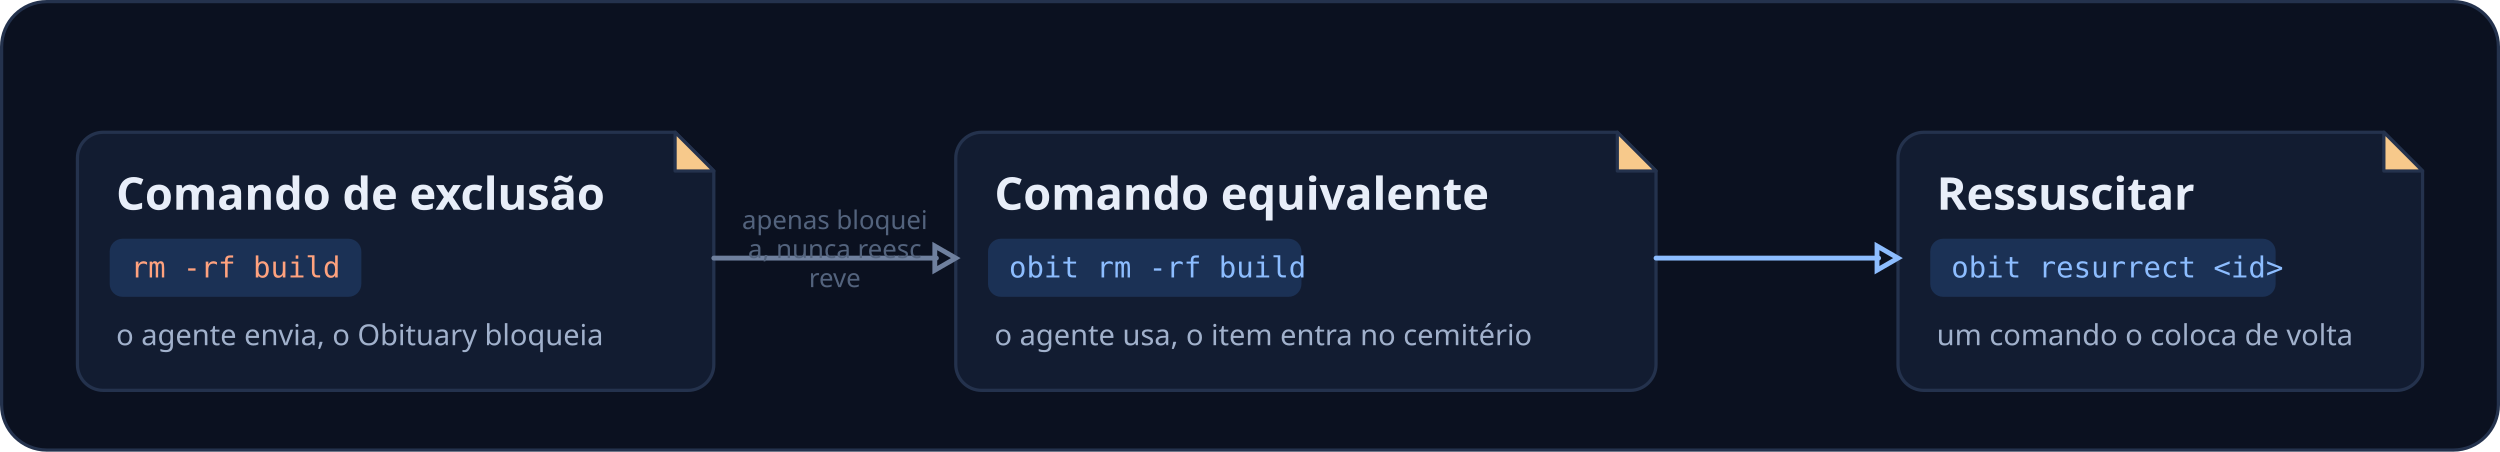
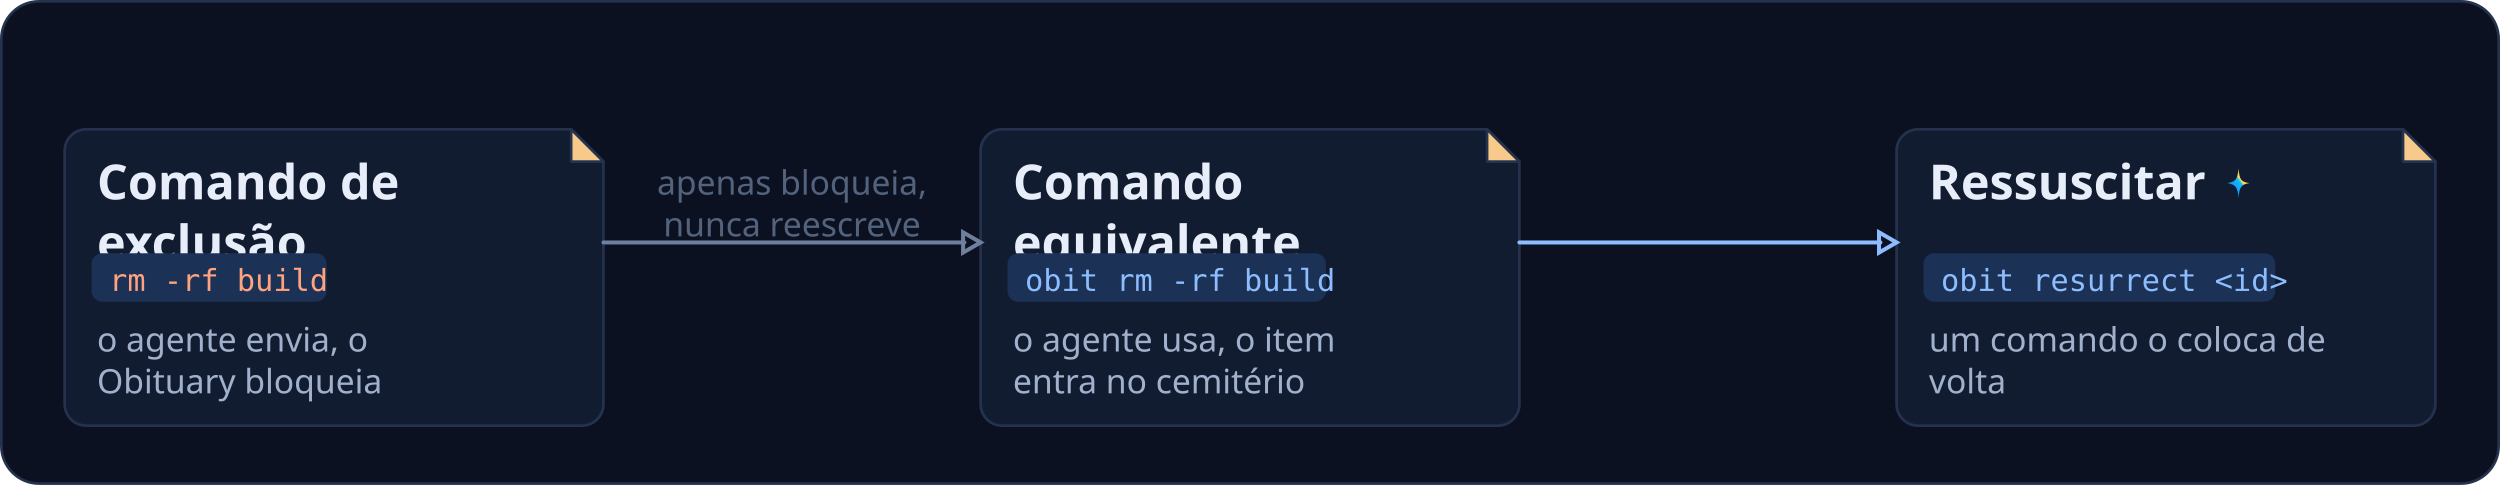
- <svg xmlns="http://www.w3.org/2000/svg" width="1549.8" height="280" viewBox="0 0 1549.8 280" role="img" aria-labelledby="title desc">
-   <rect x="1" y="1" width="1547.8" height="278" rx="28" fill="#0B1120" stroke="#24324D" stroke-width="2" />
+ <svg xmlns="http://www.w3.org/2000/svg" width="1856" height="360" viewBox="0 0 1856 360" role="img" aria-labelledby="title desc">
+   <defs>
+     <linearGradient id="spark" x1="0" y1="1" x2="1" y2="0">
+       <stop stop-color="#0876FF" />
+       <stop offset=".55" stop-color="#16B8FA" />
+       <stop offset=".62" stop-color="#FFE052" />
+       <stop offset="1" stop-color="#FFB329" />
+     </linearGradient>
+   </defs>
+   <rect x="1" y="1" width="1854" height="358" rx="28" fill="#0B1120" stroke="#24324D" stroke-width="2" />
  <g font-family="-apple-system, BlinkMacSystemFont, 'Segoe UI', 'Noto Sans', 'Noto Sans CJK SC', 'Noto Sans CJK TC', 'Noto Sans JP', 'Noto Sans KR', 'Noto Sans Cyrillic', 'Microsoft YaHei', 'PingFang SC', 'Hiragino Sans', 'Malgun Gothic', sans-serif">
-     <path d="M64 82H418.5L442.5 106V226A16 16 0 0 1 426.5 242H64A16 16 0 0 1 48 226V98A16 16 0 0 1 64 82Z" fill="#121C31" stroke="#24324D" stroke-width="2" />
-     <path d="M418.5 82V106H442.5Z" fill="#F7C98B" stroke="#24324D" stroke-width="2" stroke-linejoin="round" />
-     <text x="72" y="130" font-family="-apple-system, BlinkMacSystemFont, 'Segoe UI', 'Noto Sans', 'Noto Sans CJK SC', 'Noto Sans CJK TC', 'Noto Sans JP', 'Noto Sans KR', 'Noto Sans Cyrillic', 'Microsoft YaHei', 'PingFang SC', 'Hiragino Sans', 'Malgun Gothic', sans-serif" font-size="28" fill="#E8EEF9" font-weight="700" id="guard_title">Comando de exclusão</text>
-     <rect x="68" y="148" width="156" height="36" rx="8" fill="#1B3155" />
-     <text x="81" y="172" font-family="ui-monospace, 'Cascadia Code', 'SF Mono', Consolas, monospace" font-size="18" fill="#FFA27E">rm -rf build</text>
-     <text x="72" y="214" font-family="-apple-system, BlinkMacSystemFont, 'Segoe UI', 'Noto Sans', 'Noto Sans CJK SC', 'Noto Sans CJK TC', 'Noto Sans JP', 'Noto Sans KR', 'Noto Sans Cyrillic', 'Microsoft YaHei', 'PingFang SC', 'Hiragino Sans', 'Malgun Gothic', sans-serif" font-size="18" fill="#A1B1CC" id="guard_first">o agente envia, o Obituary bloqueia</text>
-     <path d="M608.5 82H1002.6L1026.6 106V226A16 16 0 0 1 1010.6 242H608.5A16 16 0 0 1 592.5 226V98A16 16 0 0 1 608.5 82Z" fill="#121C31" stroke="#24324D" stroke-width="2" />
-     <path d="M1002.6 82V106H1026.6Z" fill="#F7C98B" stroke="#24324D" stroke-width="2" stroke-linejoin="round" />
-     <text x="616.5" y="130" font-family="-apple-system, BlinkMacSystemFont, 'Segoe UI', 'Noto Sans', 'Noto Sans CJK SC', 'Noto Sans CJK TC', 'Noto Sans JP', 'Noto Sans KR', 'Noto Sans Cyrillic', 'Microsoft YaHei', 'PingFang SC', 'Hiragino Sans', 'Malgun Gothic', sans-serif" font-size="28" fill="#E8EEF9" font-weight="700" id="guard_equiv">Comando equivalente</text>
-     <rect x="612.5" y="148" width="194.3" height="36" rx="8" fill="#1B3155" />
-     <text x="625.5" y="172" font-family="ui-monospace, 'Cascadia Code', 'SF Mono', Consolas, monospace" font-size="18" fill="#8DBDFF">obit rm -rf build</text>
-     <text x="616.5" y="214" font-family="-apple-system, BlinkMacSystemFont, 'Segoe UI', 'Noto Sans', 'Noto Sans CJK SC', 'Noto Sans CJK TC', 'Noto Sans JP', 'Noto Sans KR', 'Noto Sans Cyrillic', 'Microsoft YaHei', 'PingFang SC', 'Hiragino Sans', 'Malgun Gothic', sans-serif" font-size="18" fill="#A1B1CC" id="guard_second">o agente usa, o item entra no cemitério</text>
-     <path d="M1192.6 82H1477.8L1501.8 106V226A16 16 0 0 1 1485.8 242H1192.6A16 16 0 0 1 1176.6 226V98A16 16 0 0 1 1192.6 82Z" fill="#121C31" stroke="#24324D" stroke-width="2" />
-     <path d="M1477.8 82V106H1501.8Z" fill="#F7C98B" stroke="#24324D" stroke-width="2" stroke-linejoin="round" />
-     <text x="1200.6" y="130" font-family="-apple-system, BlinkMacSystemFont, 'Segoe UI', 'Noto Sans', 'Noto Sans CJK SC', 'Noto Sans CJK TC', 'Noto Sans JP', 'Noto Sans KR', 'Noto Sans Cyrillic', 'Microsoft YaHei', 'PingFang SC', 'Hiragino Sans', 'Malgun Gothic', sans-serif" font-size="28" fill="#E8EEF9" font-weight="700" id="guard_res">Ressuscitar</text>
-     <path id="guard-star" d="M17.6 9.4c.3 5.3 1.2 6.5 5.2 7-4 .6-4.9 2-5.2 7.1-.6-5.1-1.3-6.4-5.5-7.1 4.2-.6 4.9-1.8 5.5-7Z" fill="url(#spark)" transform="translate(1382.0 119) scale(1.55) translate(-17.5 -16.45)" />
-     <rect x="1196.6" y="148" width="214.1" height="36" rx="8" fill="#1B3155" />
-     <text x="1209.6" y="172" font-family="ui-monospace, 'Cascadia Code', 'SF Mono', Consolas, monospace" font-size="18" fill="#8DBDFF">obit resurrect &lt;id&gt;</text>
-     <text x="1200.6" y="214" font-family="-apple-system, BlinkMacSystemFont, 'Segoe UI', 'Noto Sans', 'Noto Sans CJK SC', 'Noto Sans CJK TC', 'Noto Sans JP', 'Noto Sans KR', 'Noto Sans Cyrillic', 'Microsoft YaHei', 'PingFang SC', 'Hiragino Sans', 'Malgun Gothic', sans-serif" font-size="18" fill="#A1B1CC" id="guard_res_note">um comando o coloca de volta</text>
-     <path d="M442.5 160H580.5M592.5 160l-13 -7.5v15Z" stroke="#6F809E" stroke-width="3" stroke-linecap="round" fill="none" />
-     <text x="517.5" y="142" font-family="-apple-system, BlinkMacSystemFont, 'Segoe UI', 'Noto Sans', 'Noto Sans CJK SC', 'Noto Sans CJK TC', 'Noto Sans JP', 'Noto Sans KR', 'Noto Sans Cyrillic', 'Microsoft YaHei', 'PingFang SC', 'Hiragino Sans', 'Malgun Gothic', sans-serif" font-size="16" fill="#53637D" text-anchor="middle">apenas bloquei</text>
-     <text x="517.5" y="160" font-family="-apple-system, BlinkMacSystemFont, 'Segoe UI', 'Noto Sans', 'Noto Sans CJK SC', 'Noto Sans CJK TC', 'Noto Sans JP', 'Noto Sans KR', 'Noto Sans Cyrillic', 'Microsoft YaHei', 'PingFang SC', 'Hiragino Sans', 'Malgun Gothic', sans-serif" font-size="16" fill="#53637D" text-anchor="middle">a, nunca reesc</text>
-     <text x="517.5" y="178" font-family="-apple-system, BlinkMacSystemFont, 'Segoe UI', 'Noto Sans', 'Noto Sans CJK SC', 'Noto Sans CJK TC', 'Noto Sans JP', 'Noto Sans KR', 'Noto Sans Cyrillic', 'Microsoft YaHei', 'PingFang SC', 'Hiragino Sans', 'Malgun Gothic', sans-serif" font-size="16" fill="#53637D" text-anchor="middle">reve</text>
-     <path d="M1026.6 160H1164.6M1176.6 160l-13 -7.5v15Z" stroke="#8DBDFF" stroke-width="3" stroke-linecap="round" fill="none" />
+     <path d="M64 96H424L448 120V300A16 16 0 0 1 432 316H64A16 16 0 0 1 48 300V112A16 16 0 0 1 64 96Z" fill="#121C31" stroke="#24324D" stroke-width="2" />
+     <path d="M424 96V120H448Z" fill="#F7C98B" stroke="#24324D" stroke-width="2" stroke-linejoin="round" />
+     <text x="72" y="148" font-family="-apple-system, BlinkMacSystemFont, 'Segoe UI', 'Noto Sans', 'Noto Sans CJK SC', 'Noto Sans CJK TC', 'Noto Sans JP', 'Noto Sans KR', 'Noto Sans Cyrillic', 'Microsoft YaHei', 'PingFang SC', 'Hiragino Sans', 'Malgun Gothic', sans-serif" font-size="36.0" fill="#E8EEF9" font-weight="700" id="guard_title">Comando de</text>
+     <text x="72" y="193" font-family="-apple-system, BlinkMacSystemFont, 'Segoe UI', 'Noto Sans', 'Noto Sans CJK SC', 'Noto Sans CJK TC', 'Noto Sans JP', 'Noto Sans KR', 'Noto Sans Cyrillic', 'Microsoft YaHei', 'PingFang SC', 'Hiragino Sans', 'Malgun Gothic', sans-serif" font-size="36.0" fill="#E8EEF9" font-weight="700" id="guard_title">exclusão</text>
+     <rect x="68" y="188" width="174.5" height="36" rx="8" fill="#1B3155" />
+     <text x="81" y="216" font-family="ui-monospace, 'Cascadia Code', 'SF Mono', Consolas, monospace" font-size="22.5" fill="#FFA27E">rm -rf build</text>
+     <text x="72" y="261" font-family="-apple-system, BlinkMacSystemFont, 'Segoe UI', 'Noto Sans', 'Noto Sans CJK SC', 'Noto Sans CJK TC', 'Noto Sans JP', 'Noto Sans KR', 'Noto Sans Cyrillic', 'Microsoft YaHei', 'PingFang SC', 'Hiragino Sans', 'Malgun Gothic', sans-serif" font-size="25.0" fill="#A1B1CC" id="guard_first">o agente envia, o</text>
+     <text x="72" y="292" font-family="-apple-system, BlinkMacSystemFont, 'Segoe UI', 'Noto Sans', 'Noto Sans CJK SC', 'Noto Sans CJK TC', 'Noto Sans JP', 'Noto Sans KR', 'Noto Sans Cyrillic', 'Microsoft YaHei', 'PingFang SC', 'Hiragino Sans', 'Malgun Gothic', sans-serif" font-size="25.0" fill="#A1B1CC" id="guard_first">Obituary bloqueia</text>
+     <path d="M744 96H1104L1128 120V300A16 16 0 0 1 1112 316H744A16 16 0 0 1 728 300V112A16 16 0 0 1 744 96Z" fill="#121C31" stroke="#24324D" stroke-width="2" />
+     <path d="M1104 96V120H1128Z" fill="#F7C98B" stroke="#24324D" stroke-width="2" stroke-linejoin="round" />
+     <text x="752" y="148" font-family="-apple-system, BlinkMacSystemFont, 'Segoe UI', 'Noto Sans', 'Noto Sans CJK SC', 'Noto Sans CJK TC', 'Noto Sans JP', 'Noto Sans KR', 'Noto Sans Cyrillic', 'Microsoft YaHei', 'PingFang SC', 'Hiragino Sans', 'Malgun Gothic', sans-serif" font-size="36.0" fill="#E8EEF9" font-weight="700" id="guard_equiv">Comando</text>
+     <text x="752" y="193" font-family="-apple-system, BlinkMacSystemFont, 'Segoe UI', 'Noto Sans', 'Noto Sans CJK SC', 'Noto Sans CJK TC', 'Noto Sans JP', 'Noto Sans KR', 'Noto Sans Cyrillic', 'Microsoft YaHei', 'PingFang SC', 'Hiragino Sans', 'Malgun Gothic', sans-serif" font-size="36.0" fill="#E8EEF9" font-weight="700" id="guard_equiv">equivalente</text>
+     <rect x="748" y="188" width="236.375" height="36" rx="8" fill="#1B3155" />
+     <text x="761" y="216" font-family="ui-monospace, 'Cascadia Code', 'SF Mono', Consolas, monospace" font-size="22.5" fill="#8DBDFF">obit rm -rf build</text>
+     <text x="752" y="261" font-family="-apple-system, BlinkMacSystemFont, 'Segoe UI', 'Noto Sans', 'Noto Sans CJK SC', 'Noto Sans CJK TC', 'Noto Sans JP', 'Noto Sans KR', 'Noto Sans Cyrillic', 'Microsoft YaHei', 'PingFang SC', 'Hiragino Sans', 'Malgun Gothic', sans-serif" font-size="25.0" fill="#A1B1CC" id="guard_second">o agente usa, o item</text>
+     <text x="752" y="292" font-family="-apple-system, BlinkMacSystemFont, 'Segoe UI', 'Noto Sans', 'Noto Sans CJK SC', 'Noto Sans CJK TC', 'Noto Sans JP', 'Noto Sans KR', 'Noto Sans Cyrillic', 'Microsoft YaHei', 'PingFang SC', 'Hiragino Sans', 'Malgun Gothic', sans-serif" font-size="25.0" fill="#A1B1CC" id="guard_second">entra no cemitério</text>
+     <path d="M1424 96H1784L1808 120V300A16 16 0 0 1 1792 316H1424A16 16 0 0 1 1408 300V112A16 16 0 0 1 1424 96Z" fill="#121C31" stroke="#24324D" stroke-width="2" />
+     <path d="M1784 96V120H1808Z" fill="#F7C98B" stroke="#24324D" stroke-width="2" stroke-linejoin="round" />
+     <text x="1432" y="148" font-family="-apple-system, BlinkMacSystemFont, 'Segoe UI', 'Noto Sans', 'Noto Sans CJK SC', 'Noto Sans CJK TC', 'Noto Sans JP', 'Noto Sans KR', 'Noto Sans Cyrillic', 'Microsoft YaHei', 'PingFang SC', 'Hiragino Sans', 'Malgun Gothic', sans-serif" font-size="36.0" fill="#E8EEF9" font-weight="700" id="guard_res">Ressuscitar</text>
+     <path id="guard-star" d="M17.6 9.4c.3 5.3 1.2 6.5 5.2 7-4 .6-4.9 2-5.2 7.1-.6-5.1-1.3-6.4-5.5-7.1 4.2-.6 4.9-1.8 5.5-7Z" fill="url(#spark)" transform="translate(1661.8 136) scale(1.55) translate(-17.5 -16.45)" />
+     <rect x="1428" y="188" width="261.125" height="36" rx="8" fill="#1B3155" />
+     <text x="1441" y="216" font-family="ui-monospace, 'Cascadia Code', 'SF Mono', Consolas, monospace" font-size="22.5" fill="#8DBDFF">obit resurrect &lt;id&gt;</text>
+     <text x="1432" y="261" font-family="-apple-system, BlinkMacSystemFont, 'Segoe UI', 'Noto Sans', 'Noto Sans CJK SC', 'Noto Sans CJK TC', 'Noto Sans JP', 'Noto Sans KR', 'Noto Sans Cyrillic', 'Microsoft YaHei', 'PingFang SC', 'Hiragino Sans', 'Malgun Gothic', sans-serif" font-size="25.0" fill="#A1B1CC" id="guard_res_note">um comando o coloca de</text>
+     <text x="1432" y="292" font-family="-apple-system, BlinkMacSystemFont, 'Segoe UI', 'Noto Sans', 'Noto Sans CJK SC', 'Noto Sans CJK TC', 'Noto Sans JP', 'Noto Sans KR', 'Noto Sans Cyrillic', 'Microsoft YaHei', 'PingFang SC', 'Hiragino Sans', 'Malgun Gothic', sans-serif" font-size="25.0" fill="#A1B1CC" id="guard_res_note">volta</text>
+     <path d="M448 180H716M728 180l-13 -7.5v15Z" stroke="#6F809E" stroke-width="3" stroke-linecap="round" fill="none" />
+     <text x="588.0" y="144.5" font-family="-apple-system, BlinkMacSystemFont, 'Segoe UI', 'Noto Sans', 'Noto Sans CJK SC', 'Noto Sans CJK TC', 'Noto Sans JP', 'Noto Sans KR', 'Noto Sans Cyrillic', 'Microsoft YaHei', 'PingFang SC', 'Hiragino Sans', 'Malgun Gothic', sans-serif" font-size="25.0" fill="#53637D" text-anchor="middle">apenas bloqueia,</text>
+     <text x="588.0" y="175.5" font-family="-apple-system, BlinkMacSystemFont, 'Segoe UI', 'Noto Sans', 'Noto Sans CJK SC', 'Noto Sans CJK TC', 'Noto Sans JP', 'Noto Sans KR', 'Noto Sans Cyrillic', 'Microsoft YaHei', 'PingFang SC', 'Hiragino Sans', 'Malgun Gothic', sans-serif" font-size="25.0" fill="#53637D" text-anchor="middle">nunca reescreve</text>
+     <path d="M1128 180H1396M1408 180l-13 -7.5v15Z" stroke="#8DBDFF" stroke-width="3" stroke-linecap="round" fill="none" />
  </g>
</svg>
